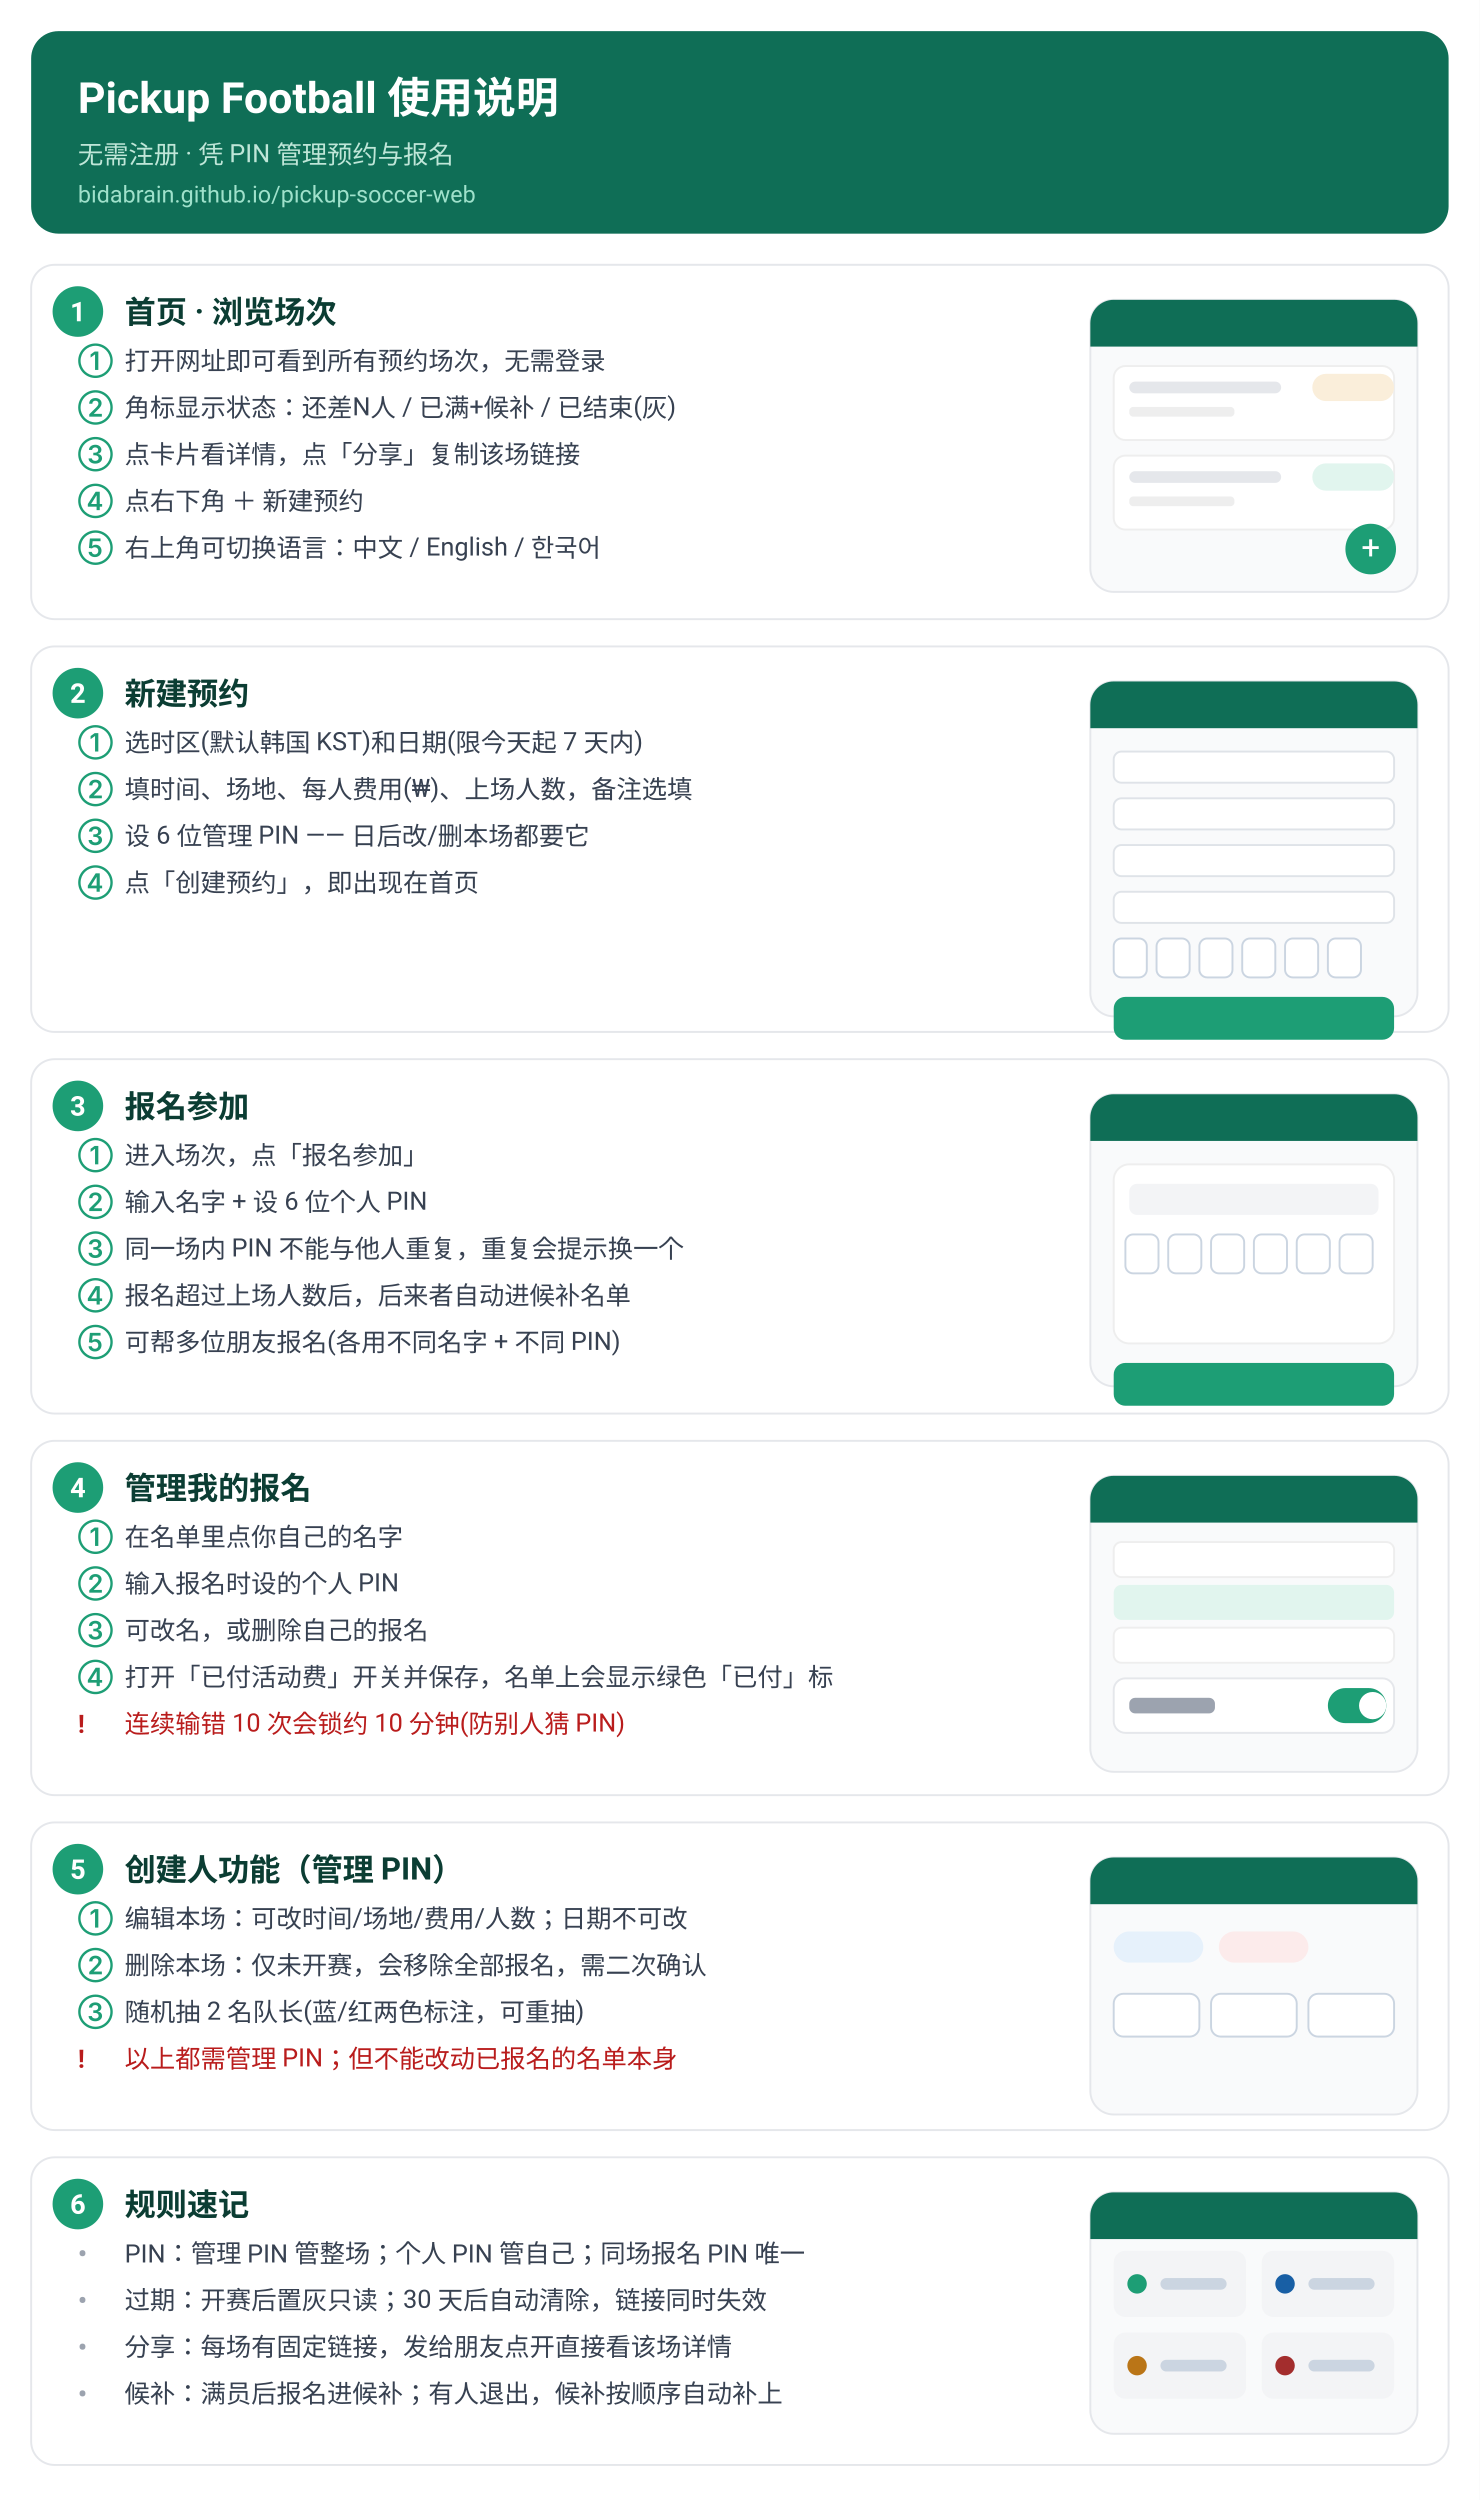
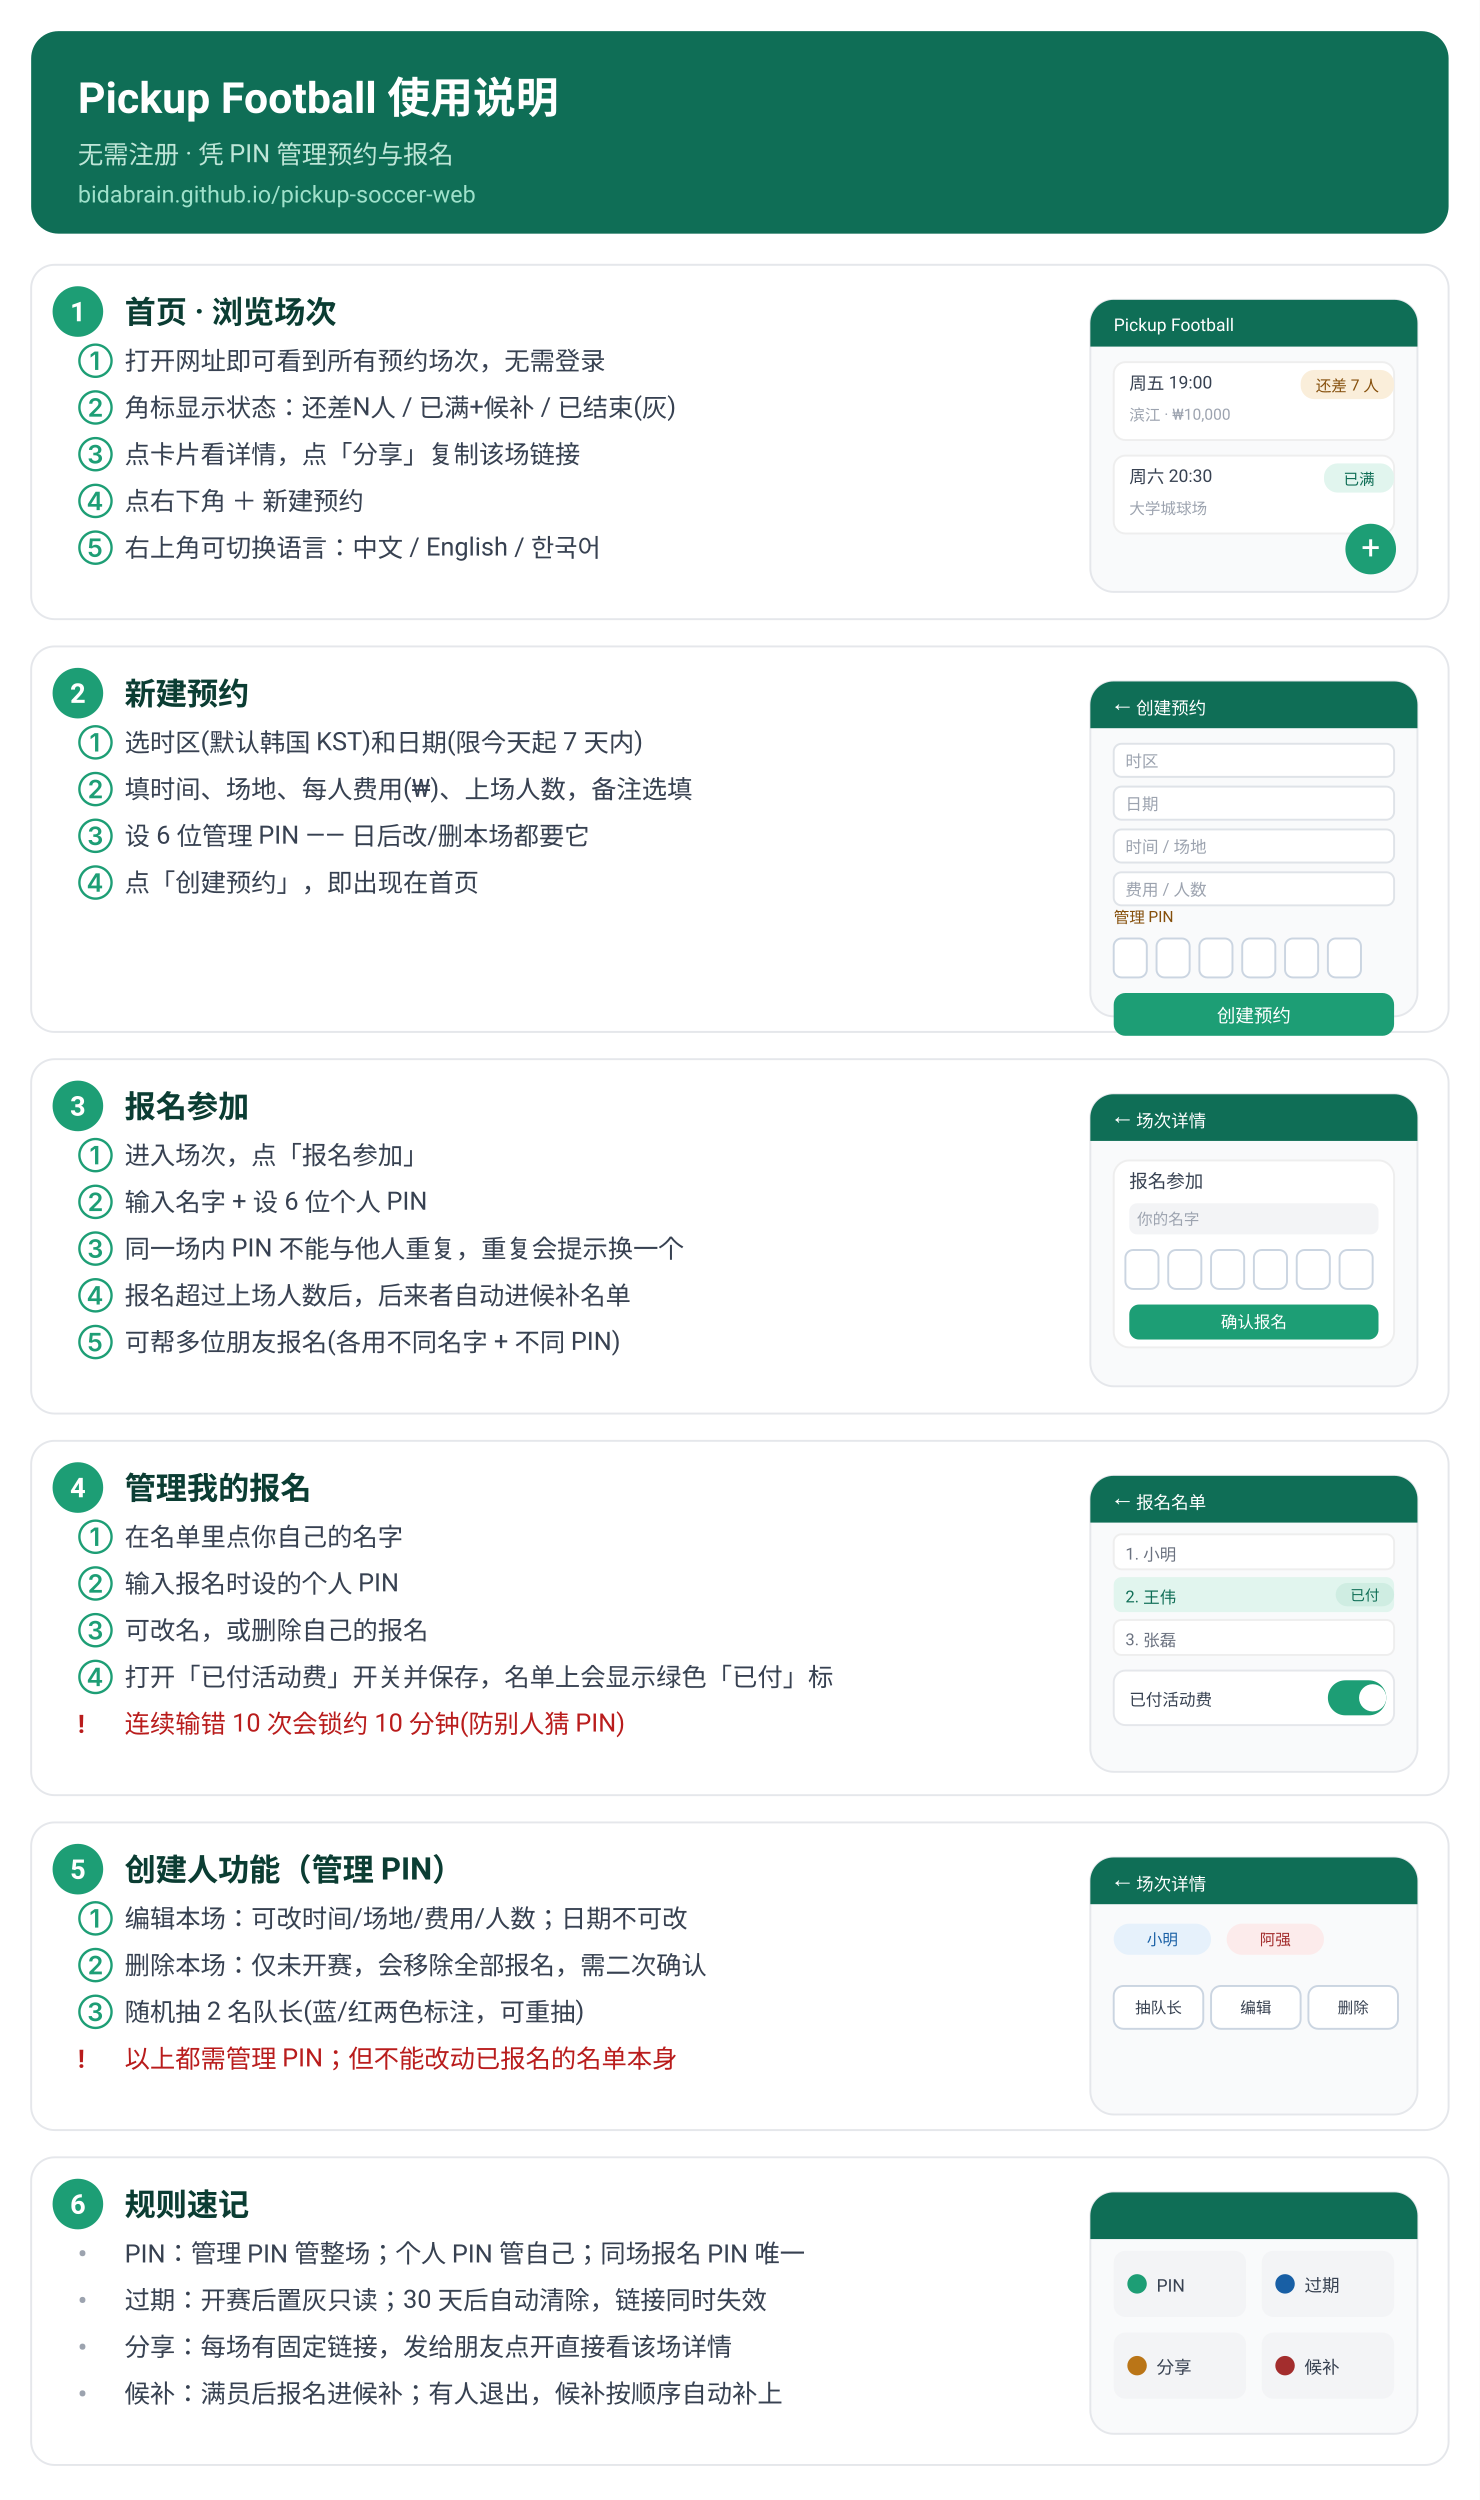
<svg xmlns="http://www.w3.org/2000/svg" font-family="-apple-system,Segoe UI,Roboto,Helvetica,Arial,sans-serif" viewBox="0 0 760 1284">
  <rect width="760" height="1284" fill="#ffffff" />
  <rect x="16" y="16" width="728" height="104" rx="14" fill="#0F6E56" />
  <text x="40" y="58" font-size="22" font-weight="600" fill="#ffffff">Pickup Football 使用说明</text>
  <text x="40" y="84" font-size="13" fill="#bfe6d8">无需注册 · 凭 PIN 管理预约与报名</text>
  <text x="40" y="104" font-size="12" fill="#9FE1CB">bidabrain.github.io/pickup-soccer-web</text>
  <rect x="16" y="136" width="728" height="182" rx="12" fill="#ffffff" stroke="#e5e7eb" />
  <circle cx="40" cy="160" r="13" fill="#1D9E75" />
  <text x="40" y="165" font-size="14" font-weight="600" fill="#ffffff" text-anchor="middle">1</text>
  <text x="64" y="166" font-size="16" font-weight="600" fill="#0b3d33">首页 · 浏览场次</text>
  <text x="40" y="190" font-size="13" font-weight="600" fill="#1D9E75">①</text>
  <text x="64" y="190" font-size="13" fill="#374151">打开网址即可看到所有预约场次，无需登录</text>
  <text x="40" y="214" font-size="13" font-weight="600" fill="#1D9E75">②</text>
  <text x="64" y="214" font-size="13" fill="#374151">角标显示状态：还差N人 / 已满+候补 / 已结束(灰)</text>
  <text x="40" y="238" font-size="13" font-weight="600" fill="#1D9E75">③</text>
  <text x="64" y="238" font-size="13" fill="#374151">点卡片看详情，点「分享」复制该场链接</text>
  <text x="40" y="262" font-size="13" font-weight="600" fill="#1D9E75">④</text>
  <text x="64" y="262" font-size="13" fill="#374151">点右下角 ＋ 新建预约</text>
  <text x="40" y="286" font-size="13" font-weight="600" fill="#1D9E75">⑤</text>
  <text x="64" y="286" font-size="13" fill="#374151">右上角可切换语言：中文 / English / 한국어</text>
  <rect x="560" y="154" width="168" height="150" rx="12" fill="#f9fafb" stroke="#e5e7eb" />
  <path d="M560 166 a12 12 0 0 1 12 -12 h144 a12 12 0 0 1 12 12 v12 h-168 z" fill="#0F6E56" />
-   <rect x="572" y="188" width="144" height="38" rx="6" fill="#ffffff" stroke="#eeeeee" />
-   <rect x="580" y="196" width="78" height="6" rx="3" fill="#e5e7eb" />
-   <rect x="674" y="192" width="42" height="14" rx="7" fill="#FAEEDA" />
-   <rect x="580" y="209" width="54" height="5" rx="2" fill="#eeeeee" />
-   <rect x="572" y="234" width="144" height="38" rx="6" fill="#ffffff" stroke="#eeeeee" />
-   <rect x="580" y="242" width="78" height="6" rx="3" fill="#e5e7eb" />
-   <rect x="674" y="238" width="42" height="14" rx="7" fill="#E1F5EE" />
-   <rect x="580" y="255" width="54" height="5" rx="2" fill="#eeeeee" />
+   <text x="572" y="170" font-size="9" fill="#ffffff">Pickup Football</text>
+   <rect x="572" y="186" width="144" height="40" rx="6" fill="#ffffff" stroke="#eeeeee" />
+   <text x="580" y="200" font-size="9" fill="#374151">周五 19:00</text>
+   <text x="580" y="216" font-size="8" fill="#9ca3af">滨江 · ₩10,000</text>
+   <rect x="668" y="190" width="48" height="15" rx="7" fill="#FAEEDA" />
+   <text x="692" y="201" font-size="8" fill="#854F0B" text-anchor="middle">还差 7 人</text>
+   <rect x="572" y="234" width="144" height="40" rx="6" fill="#ffffff" stroke="#eeeeee" />
+   <text x="580" y="248" font-size="9" fill="#374151">周六 20:30</text>
+   <text x="580" y="264" font-size="8" fill="#9ca3af">大学城球场</text>
+   <rect x="680" y="238" width="36" height="15" rx="7" fill="#E1F5EE" />
+   <text x="698" y="249" font-size="8" fill="#0F6E56" text-anchor="middle">已满</text>
  <circle cx="704" cy="282" r="13" fill="#1D9E75" />
-   <text x="704" y="287" font-size="17" fill="#fff" text-anchor="middle">+</text>
+   <text x="704" y="287" font-size="17" fill="#ffffff" text-anchor="middle">+</text>
  <rect x="16" y="332" width="728" height="198" rx="12" fill="#ffffff" stroke="#e5e7eb" />
  <circle cx="40" cy="356" r="13" fill="#1D9E75" />
  <text x="40" y="361" font-size="14" font-weight="600" fill="#ffffff" text-anchor="middle">2</text>
  <text x="64" y="362" font-size="16" font-weight="600" fill="#0b3d33">新建预约</text>
  <text x="40" y="386" font-size="13" font-weight="600" fill="#1D9E75">①</text>
  <text x="64" y="386" font-size="13" fill="#374151">选时区(默认韩国 KST)和日期(限今天起 7 天内)</text>
  <text x="40" y="410" font-size="13" font-weight="600" fill="#1D9E75">②</text>
  <text x="64" y="410" font-size="13" fill="#374151">填时间、场地、每人费用(₩)、上场人数，备注选填</text>
  <text x="40" y="434" font-size="13" font-weight="600" fill="#1D9E75">③</text>
  <text x="64" y="434" font-size="13" fill="#374151">设 6 位管理 PIN —— 日后改/删本场都要它</text>
  <text x="40" y="458" font-size="13" font-weight="600" fill="#1D9E75">④</text>
  <text x="64" y="458" font-size="13" fill="#374151">点「创建预约」，即出现在首页</text>
  <rect x="560" y="350" width="168" height="172" rx="12" fill="#f9fafb" stroke="#e5e7eb" />
  <path d="M560 362 a12 12 0 0 1 12 -12 h144 a12 12 0 0 1 12 12 v12 h-168 z" fill="#0F6E56" />
-   <rect x="572" y="386" width="144" height="16" rx="4" fill="#ffffff" stroke="#dfe3e8" />
-   <rect x="572" y="410" width="144" height="16" rx="4" fill="#ffffff" stroke="#dfe3e8" />
-   <rect x="572" y="434" width="144" height="16" rx="4" fill="#ffffff" stroke="#dfe3e8" />
-   <rect x="572" y="458" width="144" height="16" rx="4" fill="#ffffff" stroke="#dfe3e8" />
+   <text x="572" y="366" font-size="9" fill="#ffffff">← 创建预约</text>
+   <rect x="572" y="382" width="144" height="17" rx="4" fill="#ffffff" stroke="#dfe3e8" />
+   <text x="578" y="394" font-size="8.5" fill="#9ca3af">时区</text>
+   <rect x="572" y="404" width="144" height="17" rx="4" fill="#ffffff" stroke="#dfe3e8" />
+   <text x="578" y="416" font-size="8.5" fill="#9ca3af">日期</text>
+   <rect x="572" y="426" width="144" height="17" rx="4" fill="#ffffff" stroke="#dfe3e8" />
+   <text x="578" y="438" font-size="8.5" fill="#9ca3af">时间 / 场地</text>
+   <rect x="572" y="448" width="144" height="17" rx="4" fill="#ffffff" stroke="#dfe3e8" />
+   <text x="578" y="460" font-size="8.5" fill="#9ca3af">费用 / 人数</text>
+   <text x="572" y="474" font-size="8" fill="#854F0B">管理 PIN</text>
  <rect x="572" y="482" width="17" height="20" rx="4" fill="#ffffff" stroke="#cbd5e1" />
  <rect x="594" y="482" width="17" height="20" rx="4" fill="#ffffff" stroke="#cbd5e1" />
  <rect x="616" y="482" width="17" height="20" rx="4" fill="#ffffff" stroke="#cbd5e1" />
  <rect x="638" y="482" width="17" height="20" rx="4" fill="#ffffff" stroke="#cbd5e1" />
  <rect x="660" y="482" width="17" height="20" rx="4" fill="#ffffff" stroke="#cbd5e1" />
  <rect x="682" y="482" width="17" height="20" rx="4" fill="#ffffff" stroke="#cbd5e1" />
-   <rect x="572" y="512" width="144" height="22" rx="6" fill="#1D9E75" />
+   <rect x="572" y="510" width="144" height="22" rx="6" fill="#1D9E75" />
+   <text x="644" y="525" font-size="9.5" fill="#ffffff" text-anchor="middle">创建预约</text>
  <rect x="16" y="544" width="728" height="182" rx="12" fill="#ffffff" stroke="#e5e7eb" />
  <circle cx="40" cy="568" r="13" fill="#1D9E75" />
  <text x="40" y="573" font-size="14" font-weight="600" fill="#ffffff" text-anchor="middle">3</text>
  <text x="64" y="574" font-size="16" font-weight="600" fill="#0b3d33">报名参加</text>
  <text x="40" y="598" font-size="13" font-weight="600" fill="#1D9E75">①</text>
  <text x="64" y="598" font-size="13" fill="#374151">进入场次，点「报名参加」</text>
  <text x="40" y="622" font-size="13" font-weight="600" fill="#1D9E75">②</text>
  <text x="64" y="622" font-size="13" fill="#374151">输入名字 + 设 6 位个人 PIN</text>
  <text x="40" y="646" font-size="13" font-weight="600" fill="#1D9E75">③</text>
  <text x="64" y="646" font-size="13" fill="#374151">同一场内 PIN 不能与他人重复，重复会提示换一个</text>
  <text x="40" y="670" font-size="13" font-weight="600" fill="#1D9E75">④</text>
  <text x="64" y="670" font-size="13" fill="#374151">报名超过上场人数后，后来者自动进候补名单</text>
  <text x="40" y="694" font-size="13" font-weight="600" fill="#1D9E75">⑤</text>
  <text x="64" y="694" font-size="13" fill="#374151">可帮多位朋友报名(各用不同名字 + 不同 PIN)</text>
  <rect x="560" y="562" width="168" height="150" rx="12" fill="#f9fafb" stroke="#e5e7eb" />
  <path d="M560 574 a12 12 0 0 1 12 -12 h144 a12 12 0 0 1 12 12 v12 h-168 z" fill="#0F6E56" />
-   <rect x="572" y="598" width="144" height="92" rx="8" fill="#ffffff" stroke="#eeeeee" />
-   <rect x="580" y="608" width="128" height="16" rx="4" fill="#f3f4f6" />
-   <rect x="578" y="634" width="17" height="20" rx="4" fill="#ffffff" stroke="#cbd5e1" />
-   <rect x="600" y="634" width="17" height="20" rx="4" fill="#ffffff" stroke="#cbd5e1" />
-   <rect x="622" y="634" width="17" height="20" rx="4" fill="#ffffff" stroke="#cbd5e1" />
-   <rect x="644" y="634" width="17" height="20" rx="4" fill="#ffffff" stroke="#cbd5e1" />
-   <rect x="666" y="634" width="17" height="20" rx="4" fill="#ffffff" stroke="#cbd5e1" />
-   <rect x="688" y="634" width="17" height="20" rx="4" fill="#ffffff" stroke="#cbd5e1" />
-   <rect x="572" y="700" width="144" height="22" rx="6" fill="#1D9E75" />
+   <text x="572" y="578" font-size="9" fill="#ffffff">← 场次详情</text>
+   <rect x="572" y="596" width="144" height="96" rx="8" fill="#ffffff" stroke="#eeeeee" />
+   <text x="580" y="610" font-size="9.5" fill="#374151">报名参加</text>
+   <rect x="580" y="618" width="128" height="16" rx="4" fill="#f3f4f6" />
+   <text x="584" y="629" font-size="8" fill="#9ca3af">你的名字</text>
+   <rect x="578" y="642" width="17" height="20" rx="4" fill="#ffffff" stroke="#cbd5e1" />
+   <rect x="600" y="642" width="17" height="20" rx="4" fill="#ffffff" stroke="#cbd5e1" />
+   <rect x="622" y="642" width="17" height="20" rx="4" fill="#ffffff" stroke="#cbd5e1" />
+   <rect x="644" y="642" width="17" height="20" rx="4" fill="#ffffff" stroke="#cbd5e1" />
+   <rect x="666" y="642" width="17" height="20" rx="4" fill="#ffffff" stroke="#cbd5e1" />
+   <rect x="688" y="642" width="17" height="20" rx="4" fill="#ffffff" stroke="#cbd5e1" />
+   <rect x="580" y="670" width="128" height="18" rx="5" fill="#1D9E75" />
+   <text x="644" y="682" font-size="8.5" fill="#ffffff" text-anchor="middle">确认报名</text>
  <rect x="16" y="740" width="728" height="182" rx="12" fill="#ffffff" stroke="#e5e7eb" />
  <circle cx="40" cy="764" r="13" fill="#1D9E75" />
  <text x="40" y="769" font-size="14" font-weight="600" fill="#ffffff" text-anchor="middle">4</text>
  <text x="64" y="770" font-size="16" font-weight="600" fill="#0b3d33">管理我的报名</text>
  <text x="40" y="794" font-size="13" font-weight="600" fill="#1D9E75">①</text>
  <text x="64" y="794" font-size="13" fill="#374151">在名单里点你自己的名字</text>
  <text x="40" y="818" font-size="13" font-weight="600" fill="#1D9E75">②</text>
  <text x="64" y="818" font-size="13" fill="#374151">输入报名时设的个人 PIN</text>
  <text x="40" y="842" font-size="13" font-weight="600" fill="#1D9E75">③</text>
  <text x="64" y="842" font-size="13" fill="#374151">可改名，或删除自己的报名</text>
  <text x="40" y="866" font-size="13" font-weight="600" fill="#1D9E75">④</text>
  <text x="64" y="866" font-size="13" fill="#374151">打开「已付活动费」开关并保存，名单上会显示绿色「已付」标</text>
  <text x="40" y="890" font-size="13" font-weight="600" fill="#b91c1c">!</text>
  <text x="64" y="890" font-size="13" fill="#b91c1c">连续输错 10 次会锁约 10 分钟(防别人猜 PIN)</text>
  <rect x="560" y="758" width="168" height="152" rx="12" fill="#f9fafb" stroke="#e5e7eb" />
  <path d="M560 770 a12 12 0 0 1 12 -12 h144 a12 12 0 0 1 12 12 v12 h-168 z" fill="#0F6E56" />
-   <rect x="572" y="792" width="144" height="18" rx="4" fill="#ffffff" stroke="#eeeeee" />
-   <rect x="572" y="814" width="144" height="18" rx="4" fill="#E1F5EE" />
-   <rect x="572" y="836" width="144" height="18" rx="4" fill="#ffffff" stroke="#eeeeee" />
-   <rect x="572" y="862" width="144" height="28" rx="6" fill="#ffffff" stroke="#e5e7eb" />
-   <rect x="580" y="872" width="44" height="8" rx="3" fill="#9ca3af" />
-   <rect x="682" y="867" width="30" height="18" rx="9" fill="#1D9E75" />
-   <circle cx="705" cy="876" r="7" fill="#ffffff" />
+   <text x="572" y="774" font-size="9" fill="#ffffff">← 报名名单</text>
+   <rect x="572" y="788" width="144" height="18" rx="4" fill="#ffffff" stroke="#eeeeee" />
+   <text x="578" y="801" font-size="8.5" fill="#6b7280">1. 小明</text>
+   <rect x="572" y="810" width="144" height="18" rx="4" fill="#E1F5EE" />
+   <text x="578" y="823" font-size="8.5" fill="#0F6E56">2. 王伟</text>
+   <rect x="686" y="813" width="30" height="12" rx="6" fill="#CFEDE2" />
+   <text x="701" y="822" font-size="7.5" fill="#0F6E56" text-anchor="middle">已付</text>
+   <rect x="572" y="832" width="144" height="18" rx="4" fill="#ffffff" stroke="#eeeeee" />
+   <text x="578" y="845" font-size="8.5" fill="#6b7280">3. 张磊</text>
+   <rect x="572" y="858" width="144" height="28" rx="6" fill="#ffffff" stroke="#e5e7eb" />
+   <text x="580" y="876" font-size="8.5" fill="#374151">已付活动费</text>
+   <rect x="682" y="863" width="30" height="18" rx="9" fill="#1D9E75" />
+   <circle cx="705" cy="872" r="7" fill="#ffffff" />
  <rect x="16" y="936" width="728" height="158" rx="12" fill="#ffffff" stroke="#e5e7eb" />
  <circle cx="40" cy="960" r="13" fill="#1D9E75" />
  <text x="40" y="965" font-size="14" font-weight="600" fill="#ffffff" text-anchor="middle">5</text>
  <text x="64" y="966" font-size="16" font-weight="600" fill="#0b3d33">创建人功能（管理 PIN）</text>
  <text x="40" y="990" font-size="13" font-weight="600" fill="#1D9E75">①</text>
  <text x="64" y="990" font-size="13" fill="#374151">编辑本场：可改时间/场地/费用/人数；日期不可改</text>
  <text x="40" y="1014" font-size="13" font-weight="600" fill="#1D9E75">②</text>
  <text x="64" y="1014" font-size="13" fill="#374151">删除本场：仅未开赛，会移除全部报名，需二次确认</text>
  <text x="40" y="1038" font-size="13" font-weight="600" fill="#1D9E75">③</text>
  <text x="64" y="1038" font-size="13" fill="#374151">随机抽 2 名队长(蓝/红两色标注，可重抽)</text>
  <text x="40" y="1062" font-size="13" font-weight="600" fill="#b91c1c">!</text>
  <text x="64" y="1062" font-size="13" fill="#b91c1c">以上都需管理 PIN；但不能改动已报名的名单本身</text>
  <rect x="560" y="954" width="168" height="132" rx="12" fill="#f9fafb" stroke="#e5e7eb" />
  <path d="M560 966 a12 12 0 0 1 12 -12 h144 a12 12 0 0 1 12 12 v12 h-168 z" fill="#0F6E56" />
-   <rect x="572" y="992" width="46" height="16" rx="8" fill="#E6F1FB" />
-   <rect x="626" y="992" width="46" height="16" rx="8" fill="#FCEBEB" />
-   <rect x="572" y="1024" width="44" height="22" rx="5" fill="#ffffff" stroke="#cbd5e1" />
-   <rect x="622" y="1024" width="44" height="22" rx="5" fill="#ffffff" stroke="#cbd5e1" />
-   <rect x="672" y="1024" width="44" height="22" rx="5" fill="#ffffff" stroke="#cbd5e1" />
+   <text x="572" y="970" font-size="9" fill="#ffffff">← 场次详情</text>
+   <rect x="572" y="988" width="50" height="16" rx="8" fill="#E6F1FB" />
+   <text x="597" y="999" font-size="8" fill="#185FA5" text-anchor="middle">小明</text>
+   <rect x="630" y="988" width="50" height="16" rx="8" fill="#FCEBEB" />
+   <text x="655" y="999" font-size="8" fill="#A32D2D" text-anchor="middle">阿强</text>
+   <rect x="572" y="1020" width="46" height="22" rx="5" fill="#ffffff" stroke="#cbd5e1" />
+   <text x="595" y="1034" font-size="8" fill="#374151" text-anchor="middle">抽队长</text>
+   <rect x="622" y="1020" width="46" height="22" rx="5" fill="#ffffff" stroke="#cbd5e1" />
+   <text x="645" y="1034" font-size="8" fill="#374151" text-anchor="middle">编辑</text>
+   <rect x="672" y="1020" width="46" height="22" rx="5" fill="#ffffff" stroke="#cbd5e1" />
+   <text x="695" y="1034" font-size="8" fill="#374151" text-anchor="middle">删除</text>
  <rect x="16" y="1108" width="728" height="158" rx="12" fill="#ffffff" stroke="#e5e7eb" />
  <circle cx="40" cy="1132" r="13" fill="#1D9E75" />
  <text x="40" y="1137" font-size="14" font-weight="600" fill="#ffffff" text-anchor="middle">6</text>
  <text x="64" y="1138" font-size="16" font-weight="600" fill="#0b3d33">规则速记</text>
  <text x="40" y="1162" font-size="13" font-weight="600" fill="#9ca3af">•</text>
  <text x="64" y="1162" font-size="13" fill="#374151">PIN：管理 PIN 管整场；个人 PIN 管自己；同场报名 PIN 唯一</text>
  <text x="40" y="1186" font-size="13" font-weight="600" fill="#9ca3af">•</text>
  <text x="64" y="1186" font-size="13" fill="#374151">过期：开赛后置灰只读；30 天后自动清除，链接同时失效</text>
  <text x="40" y="1210" font-size="13" font-weight="600" fill="#9ca3af">•</text>
  <text x="64" y="1210" font-size="13" fill="#374151">分享：每场有固定链接，发给朋友点开直接看该场详情</text>
  <text x="40" y="1234" font-size="13" font-weight="600" fill="#9ca3af">•</text>
  <text x="64" y="1234" font-size="13" fill="#374151">候补：满员后报名进候补；有人退出，候补按顺序自动补上</text>
  <rect x="560" y="1126" width="168" height="124" rx="12" fill="#f9fafb" stroke="#e5e7eb" />
  <path d="M560 1138 a12 12 0 0 1 12 -12 h144 a12 12 0 0 1 12 12 v12 h-168 z" fill="#0F6E56" />
  <rect x="572" y="1156" width="68" height="34" rx="6" fill="#f3f4f6" />
  <circle cx="584" cy="1173" r="5" fill="#1D9E75" />
-   <rect x="596" y="1170" width="34" height="6" rx="3" fill="#cbd5e1" />
+   <text x="594" y="1177" font-size="9" fill="#374151">PIN</text>
  <rect x="648" y="1156" width="68" height="34" rx="6" fill="#f3f4f6" />
  <circle cx="660" cy="1173" r="5" fill="#185FA5" />
-   <rect x="672" y="1170" width="34" height="6" rx="3" fill="#cbd5e1" />
+   <text x="670" y="1177" font-size="9" fill="#374151">过期</text>
  <rect x="572" y="1198" width="68" height="34" rx="6" fill="#f3f4f6" />
  <circle cx="584" cy="1215" r="5" fill="#BA7517" />
-   <rect x="596" y="1212" width="34" height="6" rx="3" fill="#cbd5e1" />
+   <text x="594" y="1219" font-size="9" fill="#374151">分享</text>
  <rect x="648" y="1198" width="68" height="34" rx="6" fill="#f3f4f6" />
  <circle cx="660" cy="1215" r="5" fill="#A32D2D" />
-   <rect x="672" y="1212" width="34" height="6" rx="3" fill="#cbd5e1" />
+   <text x="670" y="1219" font-size="9" fill="#374151">候补</text>
</svg>
